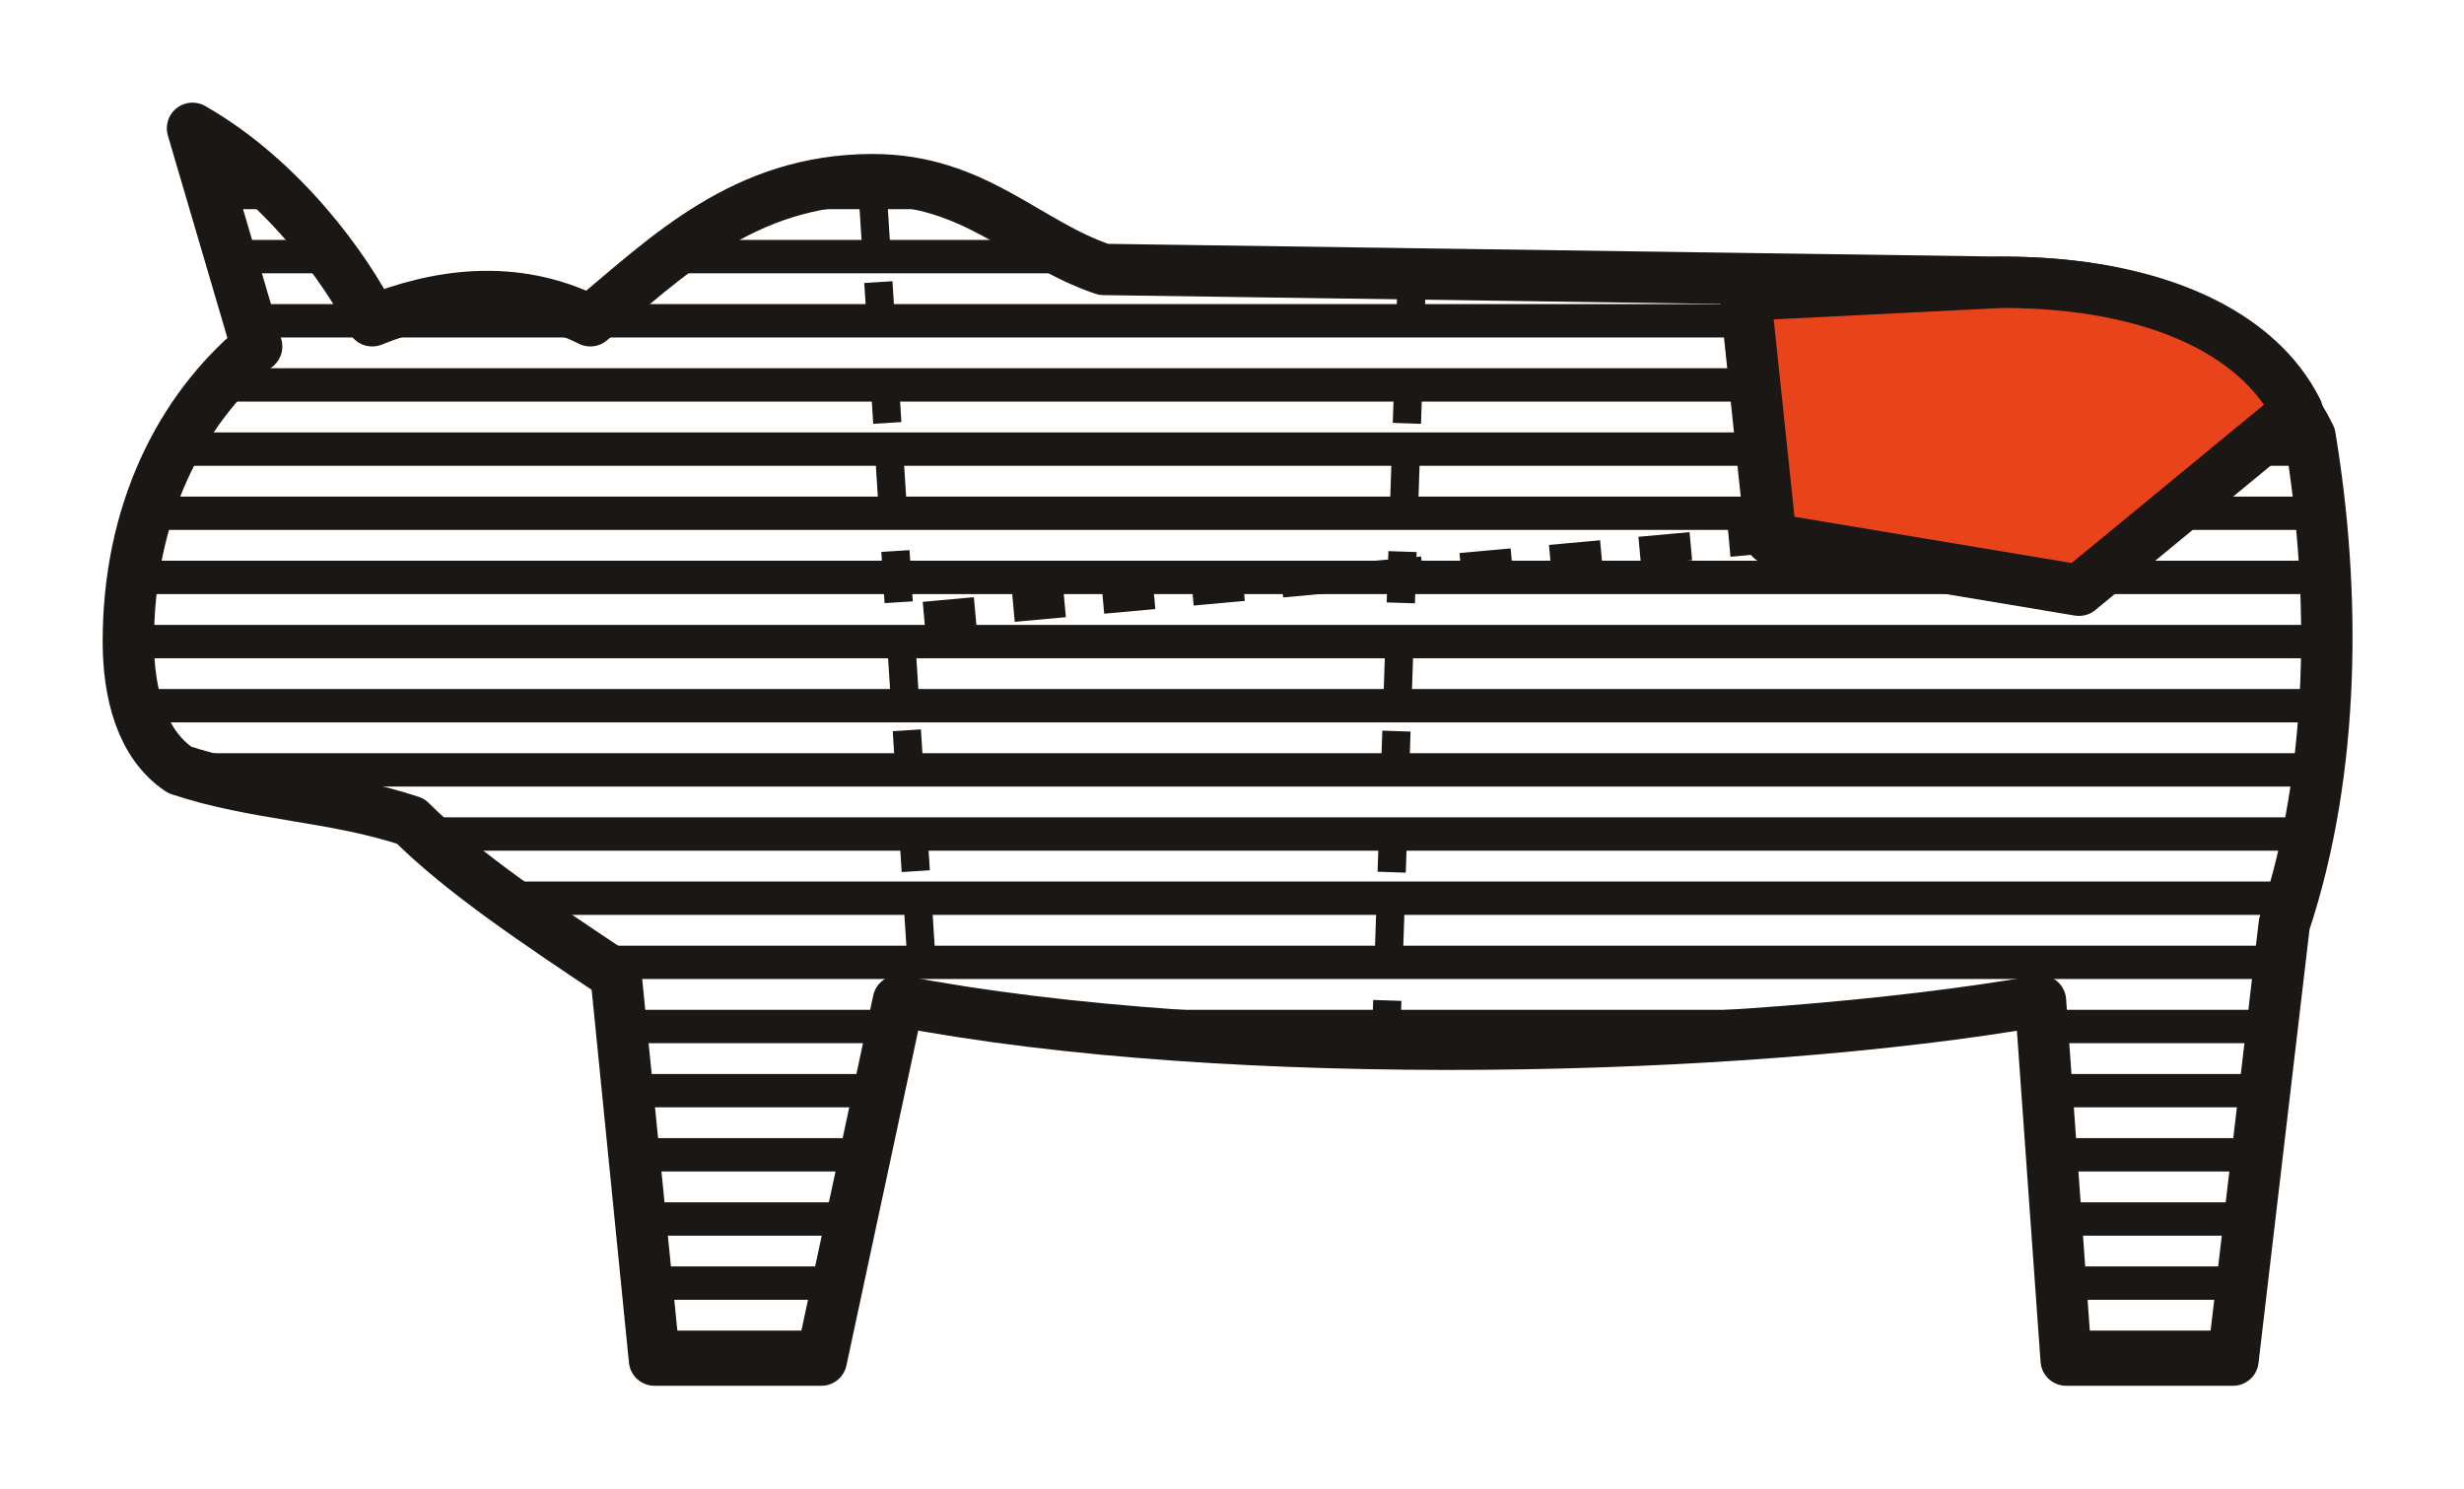
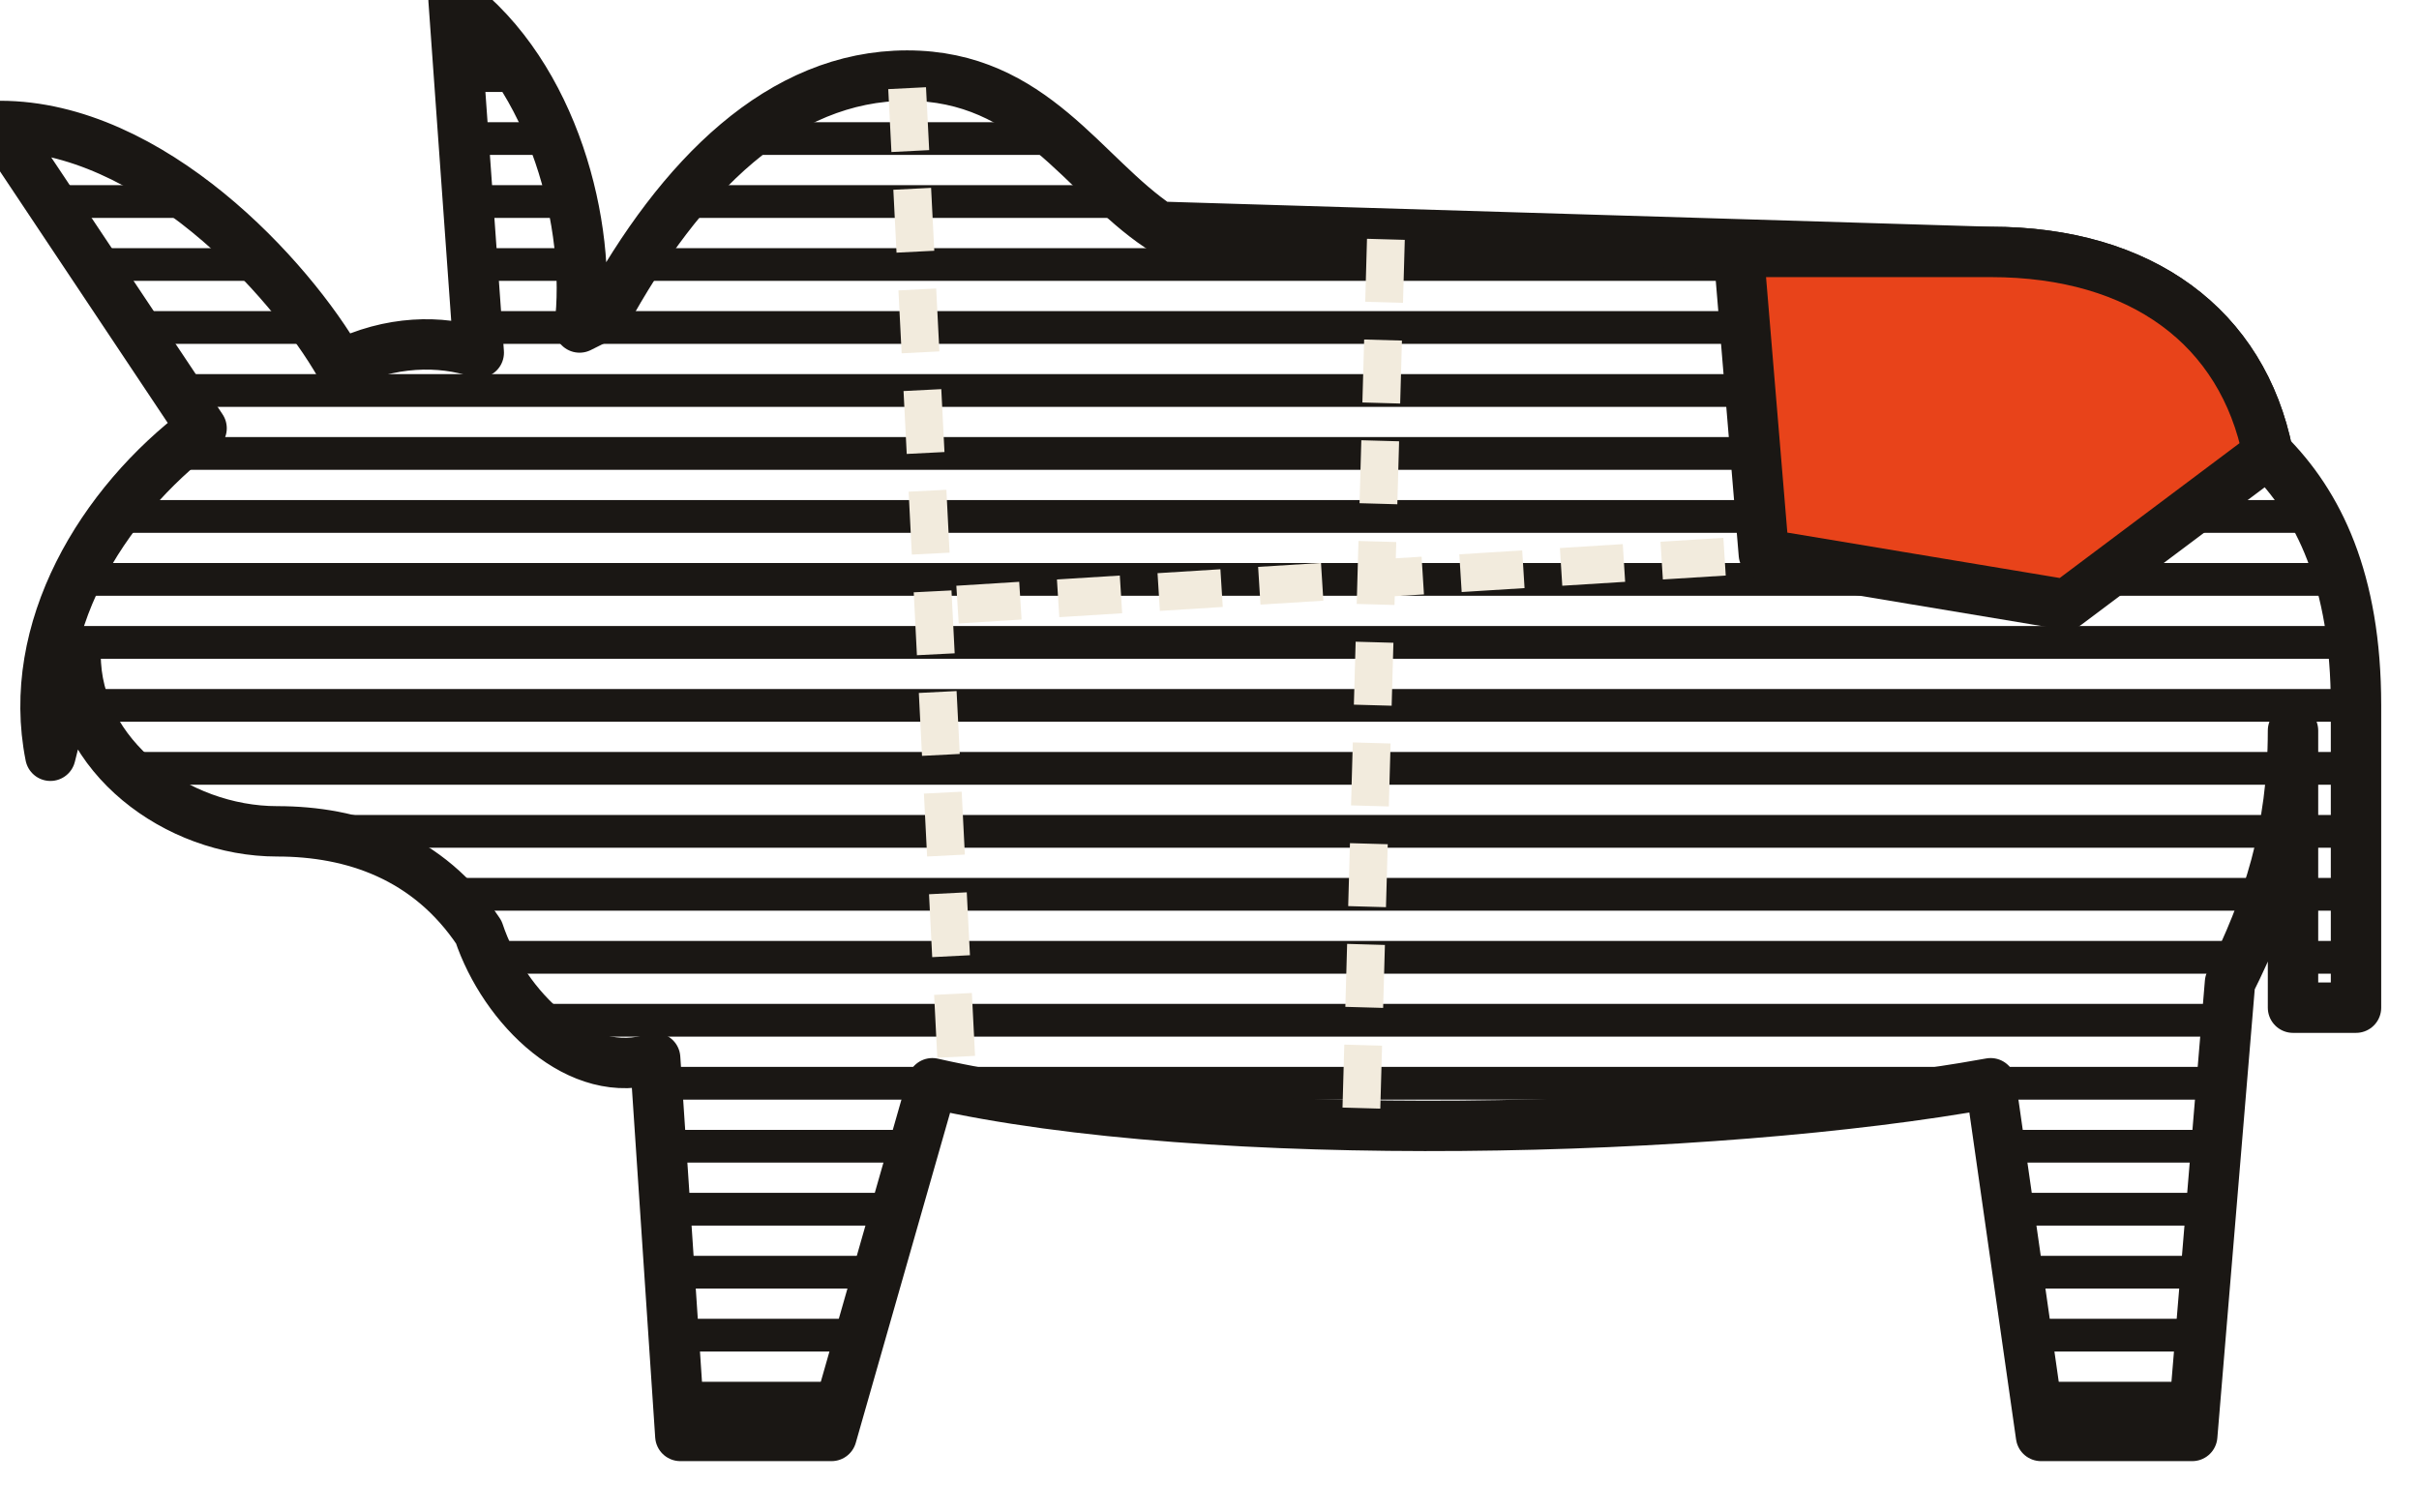
- <svg xmlns="http://www.w3.org/2000/svg" viewBox="4 4 192 116" role="img" aria-label="churrasquin">
+ <svg xmlns="http://www.w3.org/2000/svg" viewBox="4 6 192 120" role="img" aria-label="churrasquin">
  <g transform="translate(0 0) scale(1)">
    <defs>
      <clipPath id="cs">
-         <path d="M14 54 C14 44 18 36 24 31 L19 14 C26 18 31 25 33 29 C38 27 44 26 50 29 C56 24 62 18 72 18 C80 18 84 23 90 25 L160 26 C172 26 180 30 184 38 C186 50 186 64 182 76 L178 110 L165 110 L163 82 C140 86 100 87 74 82 L68 110 L55 110 L52 80 C46 76 40 72 36 68 C30 66 24 66 18 64 C15 62 14 58 14 54Z" />
+         <path d="M8 66 C6 56 12 46 20 40 L4 16 C16 16 27 28 31 35 C35 33 39 33 42 34 L40 6 C48 12 51 24 50 32 L52 31 C58 20 66 12 76 12 C86 12 90 20 96 24 L162 26 C174 26 182 32 184 42 C188 46 191 52 191 62 L191 86 L186 86 L186 64 C186 72 184 78 181 84 L178 120 L166 120 L162 92 C140 96 100 97 78 92 L70 120 L58 120 L56 90 C50 92 44 86 42 80 C38 74 32 72 26 72 C18 72 10 66 10 58Z" />
      </clipPath>
    </defs>
    <g clip-path="url(#cs)" stroke="#1A1714" stroke-width="2.6">
-       <path d="M0 14 H200" />
-       <path d="M0 19 H200" />
-       <path d="M0 24 H200" />
-       <path d="M0 29 H200" />
-       <path d="M0 34 H200" />
-       <path d="M0 39 H200" />
-       <path d="M0 44 H200" />
-       <path d="M0 49 H200" />
-       <path d="M0 54 H200" />
-       <path d="M0 59 H200" />
-       <path d="M0 64 H200" />
-       <path d="M0 69 H200" />
-       <path d="M0 74 H200" />
-       <path d="M0 79 H200" />
-       <path d="M0 84 H200" />
-       <path d="M0 89 H200" />
-       <path d="M0 94 H200" />
-       <path d="M0 99 H200" />
-       <path d="M0 104 H200" />
-       <path d="M0 109 H200" />
+       <path d="M0 12 H200" />
+       <path d="M0 17 H200" />
+       <path d="M0 22 H200" />
+       <path d="M0 27 H200" />
+       <path d="M0 32 H200" />
+       <path d="M0 37 H200" />
+       <path d="M0 42 H200" />
+       <path d="M0 47 H200" />
+       <path d="M0 52 H200" />
+       <path d="M0 57 H200" />
+       <path d="M0 62 H200" />
+       <path d="M0 67 H200" />
+       <path d="M0 72 H200" />
+       <path d="M0 77 H200" />
+       <path d="M0 82 H200" />
+       <path d="M0 87 H200" />
+       <path d="M0 92 H200" />
+       <path d="M0 97 H200" />
+       <path d="M0 102 H200" />
+       <path d="M0 107 H200" />
+       <path d="M0 112 H200" />
+       <path d="M0 117 H200" />
+       <path d="M0 122 H200" />
    </g>
-     <path d="M14 54 C14 44 18 36 24 31 L19 14 C26 18 31 25 33 29 C38 27 44 26 50 29 C56 24 62 18 72 18 C80 18 84 23 90 25 L160 26 C172 26 180 30 184 38 C186 50 186 64 182 76 L178 110 L165 110 L163 82 C140 86 100 87 74 82 L68 110 L55 110 L52 80 C46 76 40 72 36 68 C30 66 24 66 18 64 C15 62 14 58 14 54Z" fill="none" stroke="#1A1714" stroke-width="4" stroke-linejoin="round" />
-     <path d="M140 27 L160 26 C172 26 180 30 183 36 L166 50 L142 46Z" fill="#E8431A" />
-     <path d="M72 19 L76 82 M114 26 L112 85 M140 27 L142 46 L166 50 L183 36 M76 52 L142 46" fill="none" stroke="#1A1714" stroke-width="2.2" stroke-dasharray="4 3" />
-     <path d="M140 27 L160 26 C172 26 180 30 183 36 L166 50 L142 46Z" fill="none" stroke="#1A1714" stroke-width="4" stroke-linejoin="round" />
+     <path d="M8 66 C6 56 12 46 20 40 L4 16 C16 16 27 28 31 35 C35 33 39 33 42 34 L40 6 C48 12 51 24 50 32 L52 31 C58 20 66 12 76 12 C86 12 90 20 96 24 L162 26 C174 26 182 32 184 42 C188 46 191 52 191 62 L191 86 L186 86 L186 64 C186 72 184 78 181 84 L178 120 L166 120 L162 92 C140 96 100 97 78 92 L70 120 L58 120 L56 90 C50 92 44 86 42 80 C38 74 32 72 26 72 C18 72 10 66 10 58Z" fill="none" stroke="#1A1714" stroke-width="4" stroke-linejoin="round" />
+     <path d="M142 26 L162 26 C174 26 182 32 184 42 L168 54 L144 50Z" fill="#E8431A" />
+     <path d="M76 13 L80 92 M114 25 L112 96 M80 54 L144 50" fill="none" stroke="#F2EBDD" stroke-width="3" stroke-dasharray="5 3" />
+     <path d="M142 26 L162 26 C174 26 182 32 184 42 L168 54 L144 50Z" fill="none" stroke="#1A1714" stroke-width="4" stroke-linejoin="round" />
  </g>
</svg>
